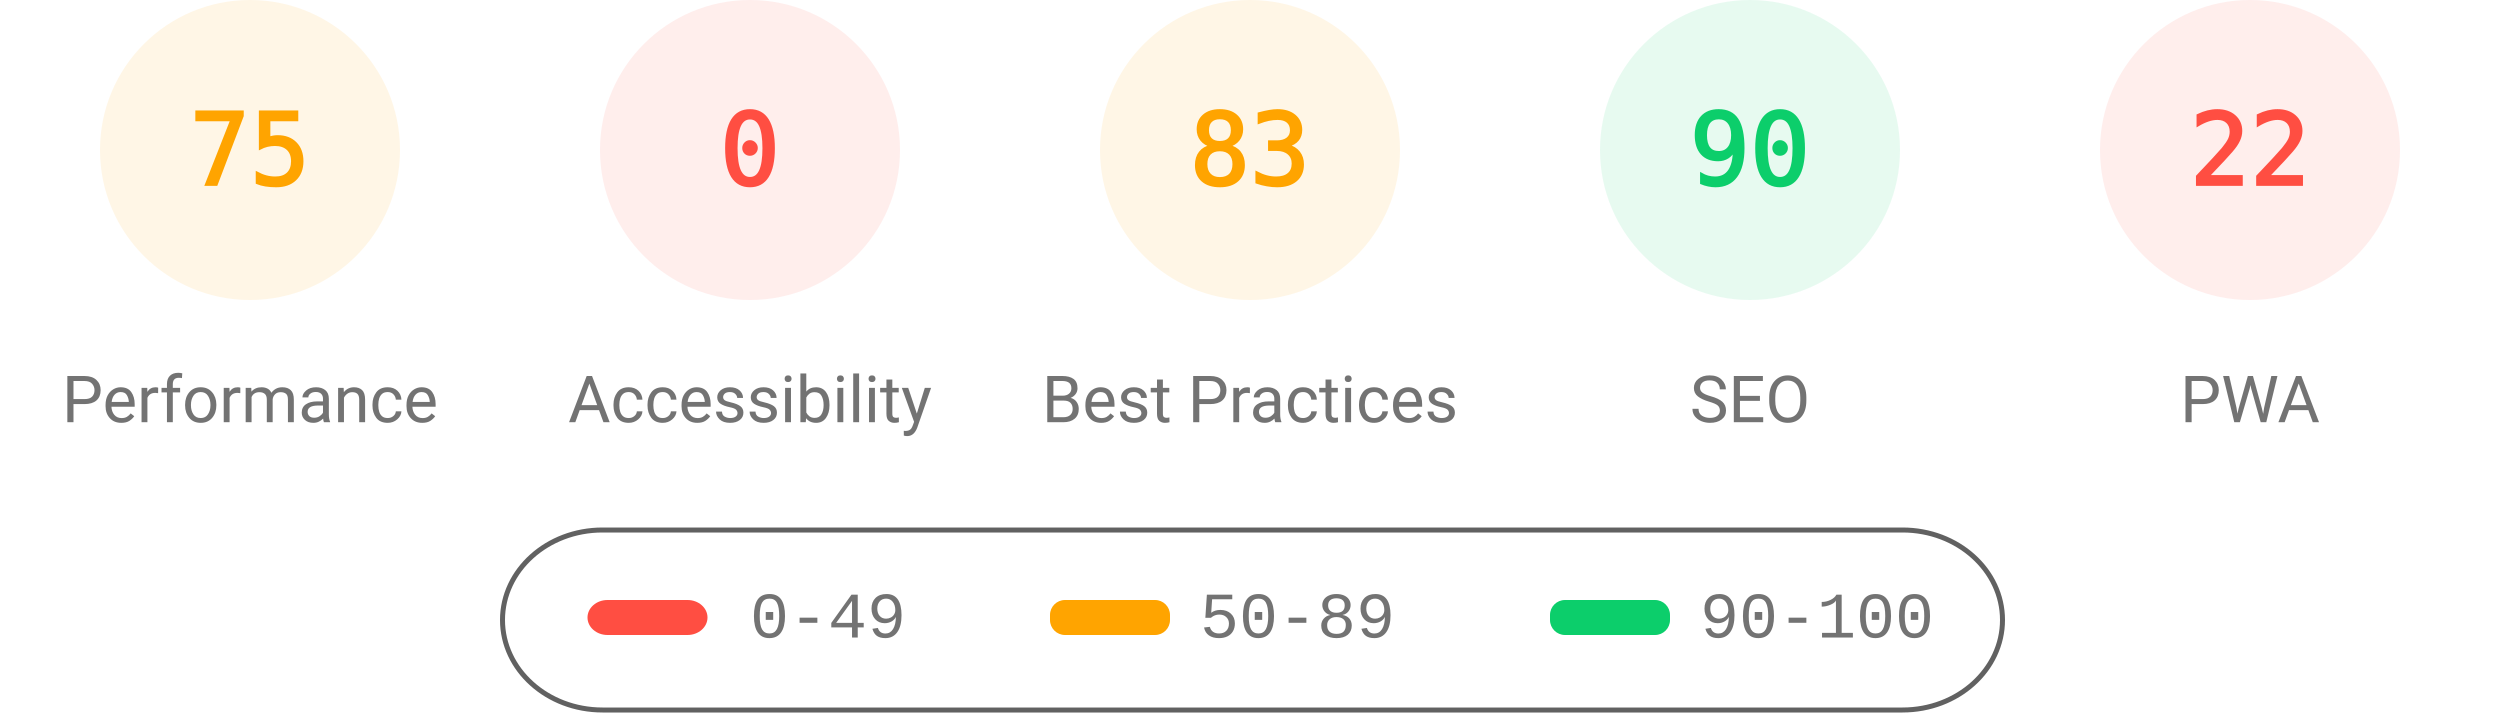
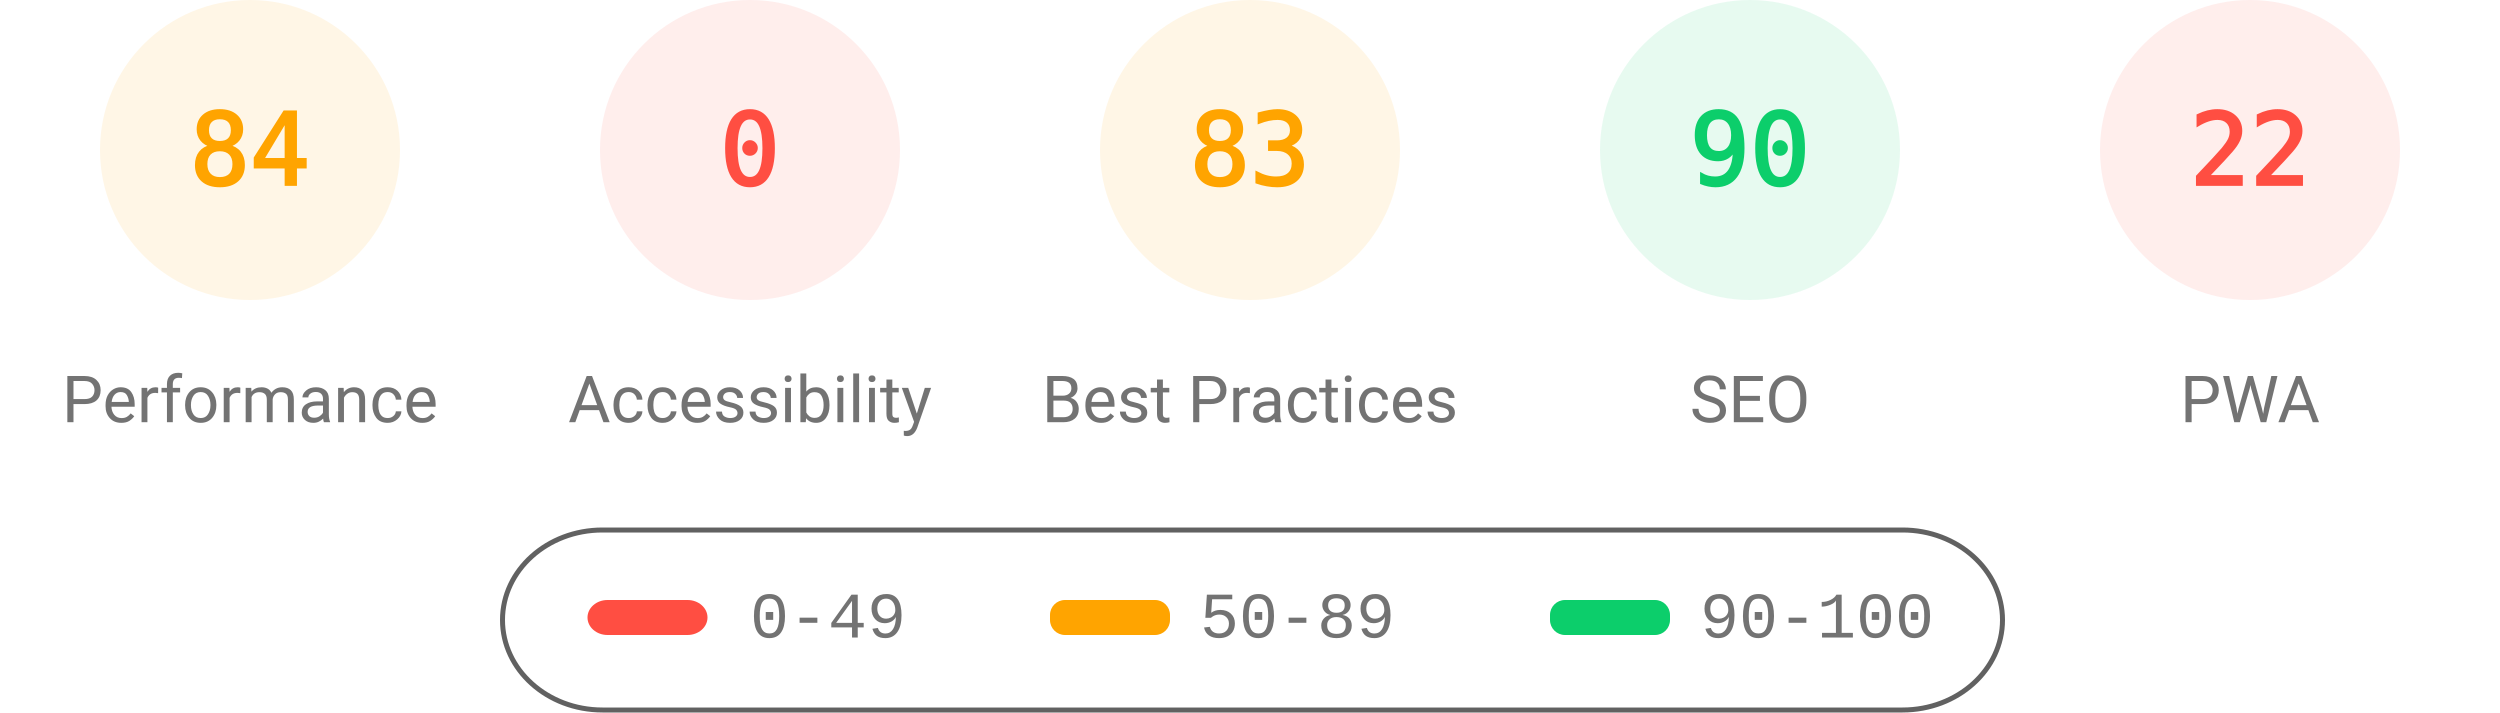
<svg xmlns="http://www.w3.org/2000/svg" fill="none" width="1000" height="285">
  <style>.gauge-base{opacity:.1}.gauge-arc{fill:none;animation-delay:250ms;stroke-linecap:round;transform:rotate(-90deg);transform-origin:100px 60px;animation:load-gauge 1s ease forwards}.guage-text{font-size:40px;font-family:monospace;text-align:center}.guage-red{color:#ff4e42;fill:#ff4e42;stroke:#ff4e42}.guage-orange{color:#ffa400;fill:#ffa400;stroke:#ffa400}.guage-green{color:#0cce6b;fill:#0cce6b;stroke:#0cce6b}.guage-undefined{color:#5c5c5c;fill:#5c5c5c;stroke:#5c5c5c}.guage-title{color:#737373;fill:#737373;stroke:none;font-size:26px;line-height:26px;font-family:Roboto,Halvetica,Arial,sans-serif}@keyframes load-gauge{from{stroke-dasharray:0 352.858}}</style>
  <svg class="guage-div guage-perf guage-orange" viewBox="0 0 200 200" width="200" height="200">
    <circle class="gauge-base" r="56" cx="100" cy="60" stroke-width="8" />
-     <circle class="gauge-arc guage-arc-1" r="56" cx="100" cy="60" stroke-width="8" style="stroke-dasharray:263.893,351.858" />
-     <text class="guage-text" x="100" y="60" alignment-baseline="central" dominant-baseline="central" text-anchor="middle">75</text>
+     <circle class="gauge-arc guage-arc-1" r="56" cx="100" cy="60" stroke-width="8" style="stroke-dasharray:295.561,351.858" />
+     <text class="guage-text" x="100" y="60" alignment-baseline="central" dominant-baseline="central" text-anchor="middle">84</text>
    <text class="guage-title" x="100" y="160" alignment-baseline="central" dominant-baseline="central" text-anchor="middle">Performance</text>
  </svg>
  <svg class="guage-div guage-acc guage-red" viewBox="0 0 200 200" width="200" height="200" x="200">
    <circle class="gauge-base" r="56" cx="100" cy="60" stroke-width="8" />
    <circle class="gauge-arc guage-arc-2" r="56" cx="100" cy="60" stroke-width="8" style="stroke-dasharray:0,351.858" />
    <text class="guage-text" x="100" y="60" alignment-baseline="central" dominant-baseline="central" text-anchor="middle">0</text>
    <text class="guage-title" x="100" y="160" alignment-baseline="central" dominant-baseline="central" text-anchor="middle">Accessibility</text>
  </svg>
  <svg class="guage-div guage-best guage-orange" viewBox="0 0 200 200" width="200" height="200" x="400">
    <circle class="gauge-base" r="56" cx="100" cy="60" stroke-width="8" />
    <circle class="gauge-arc guage-arc-3" r="56" cx="100" cy="60" stroke-width="8" style="stroke-dasharray:292.042,351.858" />
    <text class="guage-text" x="100" y="60" alignment-baseline="central" dominant-baseline="central" text-anchor="middle">83</text>
    <text class="guage-title" x="100" y="160" alignment-baseline="central" dominant-baseline="central" text-anchor="middle">Best Practices</text>
  </svg>
  <svg class="guage-div guage-seo guage-green" viewBox="0 0 200 200" width="200" height="200" x="600">
    <circle class="gauge-base" r="56" cx="100" cy="60" stroke-width="8" />
    <circle class="gauge-arc guage-arc-4" r="56" cx="100" cy="60" stroke-width="8" style="stroke-dasharray:316.672,351.858" />
    <text class="guage-text" x="100" y="60" alignment-baseline="central" dominant-baseline="central" text-anchor="middle">90</text>
    <text class="guage-title" x="100" y="160" alignment-baseline="central" dominant-baseline="central" text-anchor="middle">SEO</text>
  </svg>
  <svg class="guage-div guage-pwa guage-red" viewBox="0 0 200 200" width="200" height="200" x="800">
    <circle class="gauge-base" r="56" cx="100" cy="60" stroke-width="8" />
    <circle class="gauge-arc guage-arc-4" r="56" cx="100" cy="60" stroke-width="8" style="stroke-dasharray:77.409,351.858" />
    <text class="guage-text" x="100" y="60" alignment-baseline="central" dominant-baseline="central" text-anchor="middle">22</text>
    <text class="guage-title" x="100" y="160" alignment-baseline="central" dominant-baseline="central" text-anchor="middle">PWA</text>
  </svg>
  <svg width="604" height="76" x="200" y="210">
    <path fill="none" id="canvas_background" d="M-1-1h604v80H-1z" />
    <rect fill-opacity="0" stroke="#616161" stroke-width="2" rx="40" id="svg_2" height="72" width="600" y="2" x="1" fill="#000" />
    <rect stroke="#000" rx="8" id="svg_3" height="14" width="48" y="30" x="35" stroke-opacity="null" stroke-width="0" fill="#ff4e42" />
    <rect stroke="#000" rx="6" id="svg_4" height="14" width="48" y="30" x="220" stroke-opacity="null" stroke-width="0" fill="#ffa400" />
    <rect stroke="#000" rx="6" id="svg_5" height="14" width="48" y="30" x="420" stroke-opacity="null" stroke-width="0" fill="#0cce6b" />
    <text xml:space="preserve" text-anchor="start" font-family="'Courier New', Courier, monospace" font-size="26" id="svg_6" y="45" x="100" stroke-opacity="null" stroke-width="0" stroke="#000" fill="#737373">0-49</text>
    <text xml:space="preserve" text-anchor="start" font-family="'Courier New', Courier, monospace" font-size="26" id="svg_7" y="45" x="280" stroke-opacity="null" stroke-width="0" stroke="#000" fill="#737373">50-89</text>
    <text xml:space="preserve" text-anchor="start" font-family="'Courier New', Courier, monospace" font-size="26" id="svg_8" y="45" x="480" stroke-opacity="null" stroke-width="0" stroke="#000" fill="#737373">90-100</text>
  </svg>
</svg>
